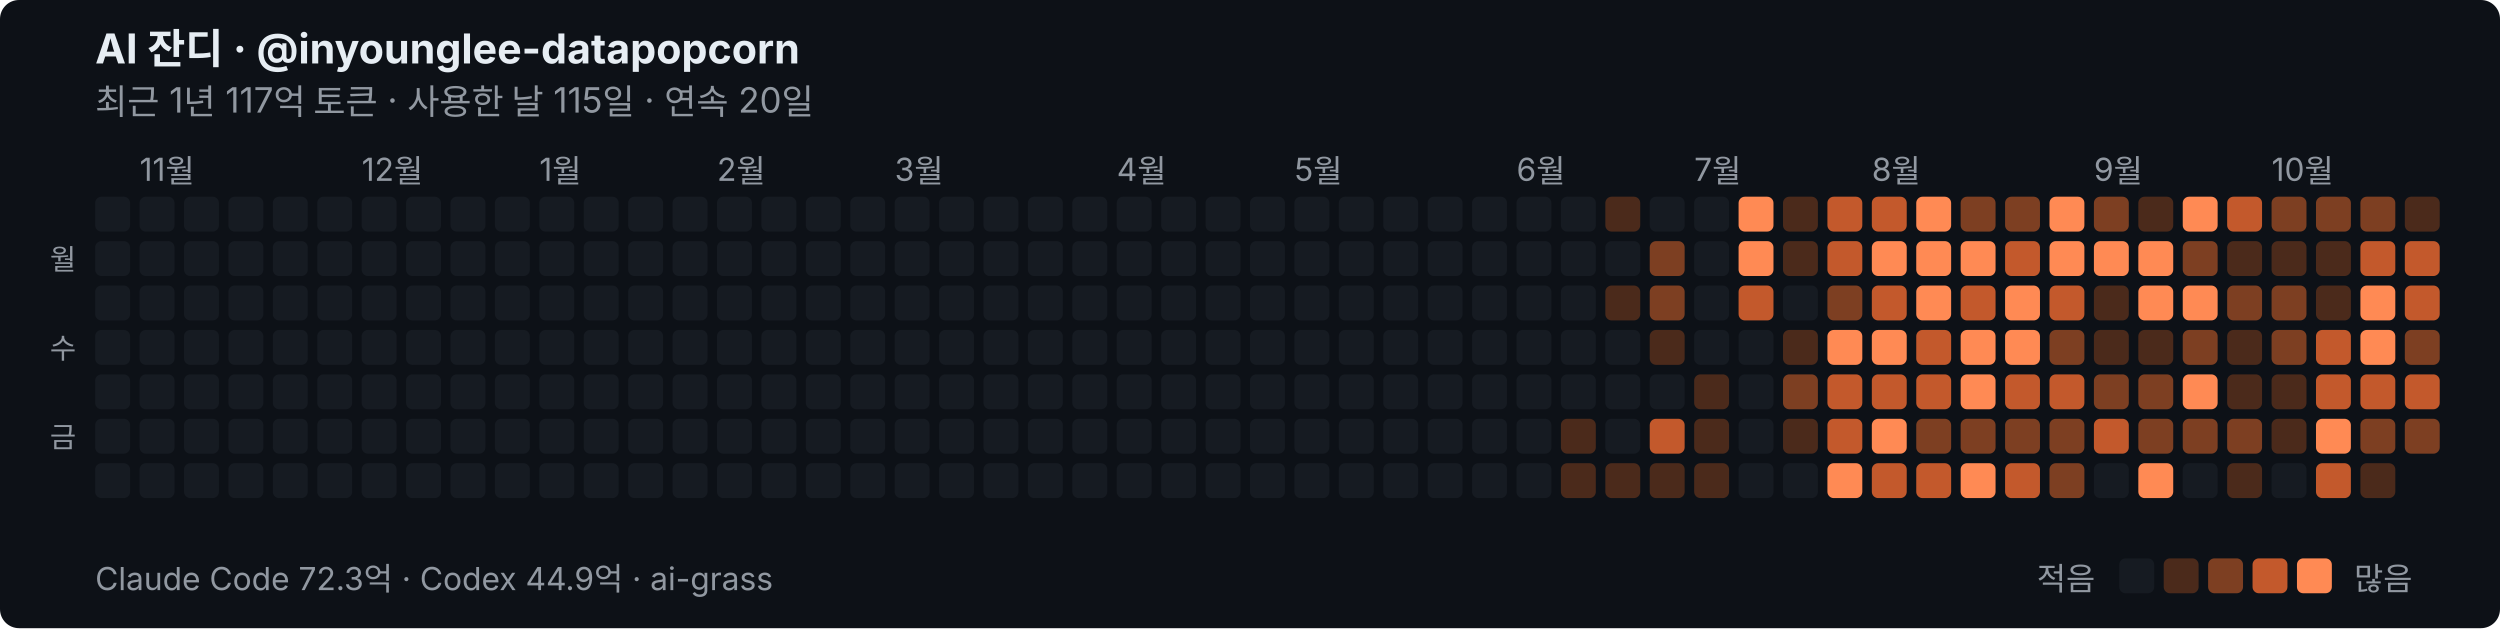
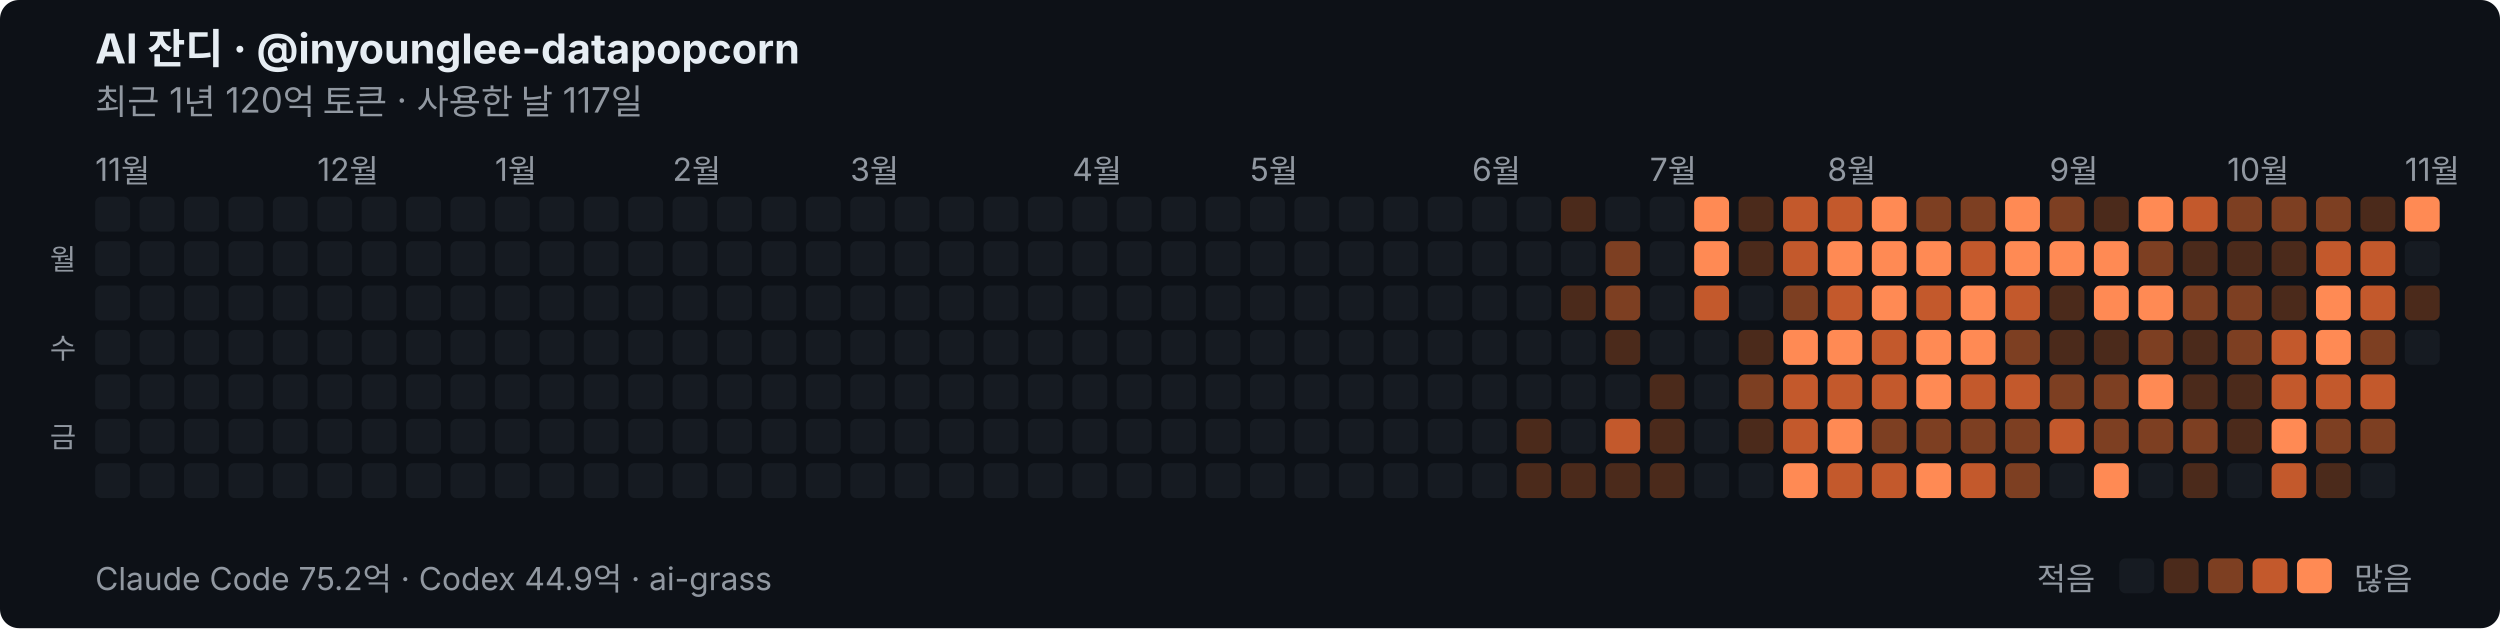
- <svg xmlns="http://www.w3.org/2000/svg" width="788" height="198" viewBox="0 0 788 198" role="img" aria-label="AI 잔디 · @inyounglee-datapopcorn 최근 1년 117억 토큰 · 사용한 날 115일 · 연속 20일">
+ <svg xmlns="http://www.w3.org/2000/svg" width="788" height="198" viewBox="0 0 788 198" role="img" aria-label="AI 잔디 · @inyounglee-datapopcorn 최근 1년 120억 토큰 · 사용한 날 117일">
  <rect width="788" height="198" rx="6" fill="#0d1117" />
  <g font-family="-apple-system,BlinkMacSystemFont,'Segoe UI','Apple SD Gothic Neo','Malgun Gothic',sans-serif">
    <text x="30" y="20" font-size="13" font-weight="700" fill="#e6edf3">AI 잔디 · @inyounglee-datapopcorn</text>
-     <text x="30" y="36" font-size="11" fill="#9198a1">최근 1년 117억 토큰 · 사용한 날 115일 · 연속 20일</text>
-     <text x="44" y="57" font-size="10" fill="#9198a1">11월</text>
-     <text x="114" y="57" font-size="10" fill="#9198a1">12월</text>
-     <text x="170" y="57" font-size="10" fill="#9198a1">1월</text>
-     <text x="226" y="57" font-size="10" fill="#9198a1">2월</text>
-     <text x="282" y="57" font-size="10" fill="#9198a1">3월</text>
-     <text x="352" y="57" font-size="10" fill="#9198a1">4월</text>
-     <text x="408" y="57" font-size="10" fill="#9198a1">5월</text>
-     <text x="478" y="57" font-size="10" fill="#9198a1">6월</text>
-     <text x="534" y="57" font-size="10" fill="#9198a1">7월</text>
-     <text x="590" y="57" font-size="10" fill="#9198a1">8월</text>
-     <text x="660" y="57" font-size="10" fill="#9198a1">9월</text>
-     <text x="716" y="57" font-size="10" fill="#9198a1">10월</text>
+     <text x="30" y="36" font-size="11" fill="#9198a1">최근 1년 120억 토큰 · 사용한 날 117일</text>
+     <text x="30" y="57" font-size="10" fill="#9198a1">11월</text>
+     <text x="100" y="57" font-size="10" fill="#9198a1">12월</text>
+     <text x="156" y="57" font-size="10" fill="#9198a1">1월</text>
+     <text x="212" y="57" font-size="10" fill="#9198a1">2월</text>
+     <text x="268" y="57" font-size="10" fill="#9198a1">3월</text>
+     <text x="338" y="57" font-size="10" fill="#9198a1">4월</text>
+     <text x="394" y="57" font-size="10" fill="#9198a1">5월</text>
+     <text x="464" y="57" font-size="10" fill="#9198a1">6월</text>
+     <text x="520" y="57" font-size="10" fill="#9198a1">7월</text>
+     <text x="576" y="57" font-size="10" fill="#9198a1">8월</text>
+     <text x="646" y="57" font-size="10" fill="#9198a1">9월</text>
+     <text x="702" y="57" font-size="10" fill="#9198a1">10월</text>
+     <text x="758" y="57" font-size="10" fill="#9198a1">11월</text>
    <text x="24" y="85" font-size="9" text-anchor="end" fill="#9198a1">월</text>
    <text x="24" y="113" font-size="9" text-anchor="end" fill="#9198a1">수</text>
    <text x="24" y="141" font-size="9" text-anchor="end" fill="#9198a1">금</text>
    <rect x="30" y="62" width="11" height="11" rx="2" fill="#161b22" />
    <rect x="30" y="76" width="11" height="11" rx="2" fill="#161b22" />
    <rect x="30" y="90" width="11" height="11" rx="2" fill="#161b22" />
    <rect x="30" y="104" width="11" height="11" rx="2" fill="#161b22" />
    <rect x="30" y="118" width="11" height="11" rx="2" fill="#161b22" />
    <rect x="30" y="132" width="11" height="11" rx="2" fill="#161b22" />
    <rect x="30" y="146" width="11" height="11" rx="2" fill="#161b22" />
    <rect x="44" y="62" width="11" height="11" rx="2" fill="#161b22" />
    <rect x="44" y="76" width="11" height="11" rx="2" fill="#161b22" />
    <rect x="44" y="90" width="11" height="11" rx="2" fill="#161b22" />
    <rect x="44" y="104" width="11" height="11" rx="2" fill="#161b22" />
    <rect x="44" y="118" width="11" height="11" rx="2" fill="#161b22" />
    <rect x="44" y="132" width="11" height="11" rx="2" fill="#161b22" />
    <rect x="44" y="146" width="11" height="11" rx="2" fill="#161b22" />
    <rect x="58" y="62" width="11" height="11" rx="2" fill="#161b22" />
    <rect x="58" y="76" width="11" height="11" rx="2" fill="#161b22" />
    <rect x="58" y="90" width="11" height="11" rx="2" fill="#161b22" />
    <rect x="58" y="104" width="11" height="11" rx="2" fill="#161b22" />
    <rect x="58" y="118" width="11" height="11" rx="2" fill="#161b22" />
    <rect x="58" y="132" width="11" height="11" rx="2" fill="#161b22" />
    <rect x="58" y="146" width="11" height="11" rx="2" fill="#161b22" />
    <rect x="72" y="62" width="11" height="11" rx="2" fill="#161b22" />
    <rect x="72" y="76" width="11" height="11" rx="2" fill="#161b22" />
    <rect x="72" y="90" width="11" height="11" rx="2" fill="#161b22" />
    <rect x="72" y="104" width="11" height="11" rx="2" fill="#161b22" />
    <rect x="72" y="118" width="11" height="11" rx="2" fill="#161b22" />
    <rect x="72" y="132" width="11" height="11" rx="2" fill="#161b22" />
    <rect x="72" y="146" width="11" height="11" rx="2" fill="#161b22" />
    <rect x="86" y="62" width="11" height="11" rx="2" fill="#161b22" />
    <rect x="86" y="76" width="11" height="11" rx="2" fill="#161b22" />
    <rect x="86" y="90" width="11" height="11" rx="2" fill="#161b22" />
    <rect x="86" y="104" width="11" height="11" rx="2" fill="#161b22" />
    <rect x="86" y="118" width="11" height="11" rx="2" fill="#161b22" />
    <rect x="86" y="132" width="11" height="11" rx="2" fill="#161b22" />
    <rect x="86" y="146" width="11" height="11" rx="2" fill="#161b22" />
    <rect x="100" y="62" width="11" height="11" rx="2" fill="#161b22" />
    <rect x="100" y="76" width="11" height="11" rx="2" fill="#161b22" />
    <rect x="100" y="90" width="11" height="11" rx="2" fill="#161b22" />
    <rect x="100" y="104" width="11" height="11" rx="2" fill="#161b22" />
    <rect x="100" y="118" width="11" height="11" rx="2" fill="#161b22" />
    <rect x="100" y="132" width="11" height="11" rx="2" fill="#161b22" />
    <rect x="100" y="146" width="11" height="11" rx="2" fill="#161b22" />
    <rect x="114" y="62" width="11" height="11" rx="2" fill="#161b22" />
    <rect x="114" y="76" width="11" height="11" rx="2" fill="#161b22" />
    <rect x="114" y="90" width="11" height="11" rx="2" fill="#161b22" />
    <rect x="114" y="104" width="11" height="11" rx="2" fill="#161b22" />
    <rect x="114" y="118" width="11" height="11" rx="2" fill="#161b22" />
    <rect x="114" y="132" width="11" height="11" rx="2" fill="#161b22" />
    <rect x="114" y="146" width="11" height="11" rx="2" fill="#161b22" />
    <rect x="128" y="62" width="11" height="11" rx="2" fill="#161b22" />
    <rect x="128" y="76" width="11" height="11" rx="2" fill="#161b22" />
    <rect x="128" y="90" width="11" height="11" rx="2" fill="#161b22" />
    <rect x="128" y="104" width="11" height="11" rx="2" fill="#161b22" />
    <rect x="128" y="118" width="11" height="11" rx="2" fill="#161b22" />
    <rect x="128" y="132" width="11" height="11" rx="2" fill="#161b22" />
    <rect x="128" y="146" width="11" height="11" rx="2" fill="#161b22" />
    <rect x="142" y="62" width="11" height="11" rx="2" fill="#161b22" />
    <rect x="142" y="76" width="11" height="11" rx="2" fill="#161b22" />
    <rect x="142" y="90" width="11" height="11" rx="2" fill="#161b22" />
    <rect x="142" y="104" width="11" height="11" rx="2" fill="#161b22" />
    <rect x="142" y="118" width="11" height="11" rx="2" fill="#161b22" />
    <rect x="142" y="132" width="11" height="11" rx="2" fill="#161b22" />
    <rect x="142" y="146" width="11" height="11" rx="2" fill="#161b22" />
    <rect x="156" y="62" width="11" height="11" rx="2" fill="#161b22" />
    <rect x="156" y="76" width="11" height="11" rx="2" fill="#161b22" />
    <rect x="156" y="90" width="11" height="11" rx="2" fill="#161b22" />
    <rect x="156" y="104" width="11" height="11" rx="2" fill="#161b22" />
    <rect x="156" y="118" width="11" height="11" rx="2" fill="#161b22" />
    <rect x="156" y="132" width="11" height="11" rx="2" fill="#161b22" />
    <rect x="156" y="146" width="11" height="11" rx="2" fill="#161b22" />
    <rect x="170" y="62" width="11" height="11" rx="2" fill="#161b22" />
    <rect x="170" y="76" width="11" height="11" rx="2" fill="#161b22" />
    <rect x="170" y="90" width="11" height="11" rx="2" fill="#161b22" />
    <rect x="170" y="104" width="11" height="11" rx="2" fill="#161b22" />
    <rect x="170" y="118" width="11" height="11" rx="2" fill="#161b22" />
    <rect x="170" y="132" width="11" height="11" rx="2" fill="#161b22" />
    <rect x="170" y="146" width="11" height="11" rx="2" fill="#161b22" />
    <rect x="184" y="62" width="11" height="11" rx="2" fill="#161b22" />
    <rect x="184" y="76" width="11" height="11" rx="2" fill="#161b22" />
    <rect x="184" y="90" width="11" height="11" rx="2" fill="#161b22" />
    <rect x="184" y="104" width="11" height="11" rx="2" fill="#161b22" />
    <rect x="184" y="118" width="11" height="11" rx="2" fill="#161b22" />
    <rect x="184" y="132" width="11" height="11" rx="2" fill="#161b22" />
    <rect x="184" y="146" width="11" height="11" rx="2" fill="#161b22" />
    <rect x="198" y="62" width="11" height="11" rx="2" fill="#161b22" />
    <rect x="198" y="76" width="11" height="11" rx="2" fill="#161b22" />
    <rect x="198" y="90" width="11" height="11" rx="2" fill="#161b22" />
    <rect x="198" y="104" width="11" height="11" rx="2" fill="#161b22" />
    <rect x="198" y="118" width="11" height="11" rx="2" fill="#161b22" />
    <rect x="198" y="132" width="11" height="11" rx="2" fill="#161b22" />
    <rect x="198" y="146" width="11" height="11" rx="2" fill="#161b22" />
    <rect x="212" y="62" width="11" height="11" rx="2" fill="#161b22" />
    <rect x="212" y="76" width="11" height="11" rx="2" fill="#161b22" />
    <rect x="212" y="90" width="11" height="11" rx="2" fill="#161b22" />
    <rect x="212" y="104" width="11" height="11" rx="2" fill="#161b22" />
    <rect x="212" y="118" width="11" height="11" rx="2" fill="#161b22" />
    <rect x="212" y="132" width="11" height="11" rx="2" fill="#161b22" />
    <rect x="212" y="146" width="11" height="11" rx="2" fill="#161b22" />
    <rect x="226" y="62" width="11" height="11" rx="2" fill="#161b22" />
    <rect x="226" y="76" width="11" height="11" rx="2" fill="#161b22" />
    <rect x="226" y="90" width="11" height="11" rx="2" fill="#161b22" />
    <rect x="226" y="104" width="11" height="11" rx="2" fill="#161b22" />
    <rect x="226" y="118" width="11" height="11" rx="2" fill="#161b22" />
    <rect x="226" y="132" width="11" height="11" rx="2" fill="#161b22" />
    <rect x="226" y="146" width="11" height="11" rx="2" fill="#161b22" />
    <rect x="240" y="62" width="11" height="11" rx="2" fill="#161b22" />
    <rect x="240" y="76" width="11" height="11" rx="2" fill="#161b22" />
    <rect x="240" y="90" width="11" height="11" rx="2" fill="#161b22" />
    <rect x="240" y="104" width="11" height="11" rx="2" fill="#161b22" />
    <rect x="240" y="118" width="11" height="11" rx="2" fill="#161b22" />
    <rect x="240" y="132" width="11" height="11" rx="2" fill="#161b22" />
    <rect x="240" y="146" width="11" height="11" rx="2" fill="#161b22" />
    <rect x="254" y="62" width="11" height="11" rx="2" fill="#161b22" />
    <rect x="254" y="76" width="11" height="11" rx="2" fill="#161b22" />
    <rect x="254" y="90" width="11" height="11" rx="2" fill="#161b22" />
    <rect x="254" y="104" width="11" height="11" rx="2" fill="#161b22" />
    <rect x="254" y="118" width="11" height="11" rx="2" fill="#161b22" />
    <rect x="254" y="132" width="11" height="11" rx="2" fill="#161b22" />
    <rect x="254" y="146" width="11" height="11" rx="2" fill="#161b22" />
    <rect x="268" y="62" width="11" height="11" rx="2" fill="#161b22" />
    <rect x="268" y="76" width="11" height="11" rx="2" fill="#161b22" />
    <rect x="268" y="90" width="11" height="11" rx="2" fill="#161b22" />
    <rect x="268" y="104" width="11" height="11" rx="2" fill="#161b22" />
    <rect x="268" y="118" width="11" height="11" rx="2" fill="#161b22" />
    <rect x="268" y="132" width="11" height="11" rx="2" fill="#161b22" />
    <rect x="268" y="146" width="11" height="11" rx="2" fill="#161b22" />
    <rect x="282" y="62" width="11" height="11" rx="2" fill="#161b22" />
    <rect x="282" y="76" width="11" height="11" rx="2" fill="#161b22" />
    <rect x="282" y="90" width="11" height="11" rx="2" fill="#161b22" />
    <rect x="282" y="104" width="11" height="11" rx="2" fill="#161b22" />
    <rect x="282" y="118" width="11" height="11" rx="2" fill="#161b22" />
    <rect x="282" y="132" width="11" height="11" rx="2" fill="#161b22" />
    <rect x="282" y="146" width="11" height="11" rx="2" fill="#161b22" />
    <rect x="296" y="62" width="11" height="11" rx="2" fill="#161b22" />
    <rect x="296" y="76" width="11" height="11" rx="2" fill="#161b22" />
    <rect x="296" y="90" width="11" height="11" rx="2" fill="#161b22" />
    <rect x="296" y="104" width="11" height="11" rx="2" fill="#161b22" />
    <rect x="296" y="118" width="11" height="11" rx="2" fill="#161b22" />
    <rect x="296" y="132" width="11" height="11" rx="2" fill="#161b22" />
    <rect x="296" y="146" width="11" height="11" rx="2" fill="#161b22" />
    <rect x="310" y="62" width="11" height="11" rx="2" fill="#161b22" />
    <rect x="310" y="76" width="11" height="11" rx="2" fill="#161b22" />
    <rect x="310" y="90" width="11" height="11" rx="2" fill="#161b22" />
    <rect x="310" y="104" width="11" height="11" rx="2" fill="#161b22" />
    <rect x="310" y="118" width="11" height="11" rx="2" fill="#161b22" />
    <rect x="310" y="132" width="11" height="11" rx="2" fill="#161b22" />
    <rect x="310" y="146" width="11" height="11" rx="2" fill="#161b22" />
    <rect x="324" y="62" width="11" height="11" rx="2" fill="#161b22" />
    <rect x="324" y="76" width="11" height="11" rx="2" fill="#161b22" />
    <rect x="324" y="90" width="11" height="11" rx="2" fill="#161b22" />
    <rect x="324" y="104" width="11" height="11" rx="2" fill="#161b22" />
    <rect x="324" y="118" width="11" height="11" rx="2" fill="#161b22" />
    <rect x="324" y="132" width="11" height="11" rx="2" fill="#161b22" />
    <rect x="324" y="146" width="11" height="11" rx="2" fill="#161b22" />
    <rect x="338" y="62" width="11" height="11" rx="2" fill="#161b22" />
    <rect x="338" y="76" width="11" height="11" rx="2" fill="#161b22" />
    <rect x="338" y="90" width="11" height="11" rx="2" fill="#161b22" />
    <rect x="338" y="104" width="11" height="11" rx="2" fill="#161b22" />
    <rect x="338" y="118" width="11" height="11" rx="2" fill="#161b22" />
    <rect x="338" y="132" width="11" height="11" rx="2" fill="#161b22" />
    <rect x="338" y="146" width="11" height="11" rx="2" fill="#161b22" />
    <rect x="352" y="62" width="11" height="11" rx="2" fill="#161b22" />
    <rect x="352" y="76" width="11" height="11" rx="2" fill="#161b22" />
    <rect x="352" y="90" width="11" height="11" rx="2" fill="#161b22" />
    <rect x="352" y="104" width="11" height="11" rx="2" fill="#161b22" />
    <rect x="352" y="118" width="11" height="11" rx="2" fill="#161b22" />
    <rect x="352" y="132" width="11" height="11" rx="2" fill="#161b22" />
    <rect x="352" y="146" width="11" height="11" rx="2" fill="#161b22" />
    <rect x="366" y="62" width="11" height="11" rx="2" fill="#161b22" />
    <rect x="366" y="76" width="11" height="11" rx="2" fill="#161b22" />
    <rect x="366" y="90" width="11" height="11" rx="2" fill="#161b22" />
    <rect x="366" y="104" width="11" height="11" rx="2" fill="#161b22" />
    <rect x="366" y="118" width="11" height="11" rx="2" fill="#161b22" />
    <rect x="366" y="132" width="11" height="11" rx="2" fill="#161b22" />
    <rect x="366" y="146" width="11" height="11" rx="2" fill="#161b22" />
    <rect x="380" y="62" width="11" height="11" rx="2" fill="#161b22" />
    <rect x="380" y="76" width="11" height="11" rx="2" fill="#161b22" />
    <rect x="380" y="90" width="11" height="11" rx="2" fill="#161b22" />
    <rect x="380" y="104" width="11" height="11" rx="2" fill="#161b22" />
    <rect x="380" y="118" width="11" height="11" rx="2" fill="#161b22" />
    <rect x="380" y="132" width="11" height="11" rx="2" fill="#161b22" />
    <rect x="380" y="146" width="11" height="11" rx="2" fill="#161b22" />
    <rect x="394" y="62" width="11" height="11" rx="2" fill="#161b22" />
    <rect x="394" y="76" width="11" height="11" rx="2" fill="#161b22" />
    <rect x="394" y="90" width="11" height="11" rx="2" fill="#161b22" />
    <rect x="394" y="104" width="11" height="11" rx="2" fill="#161b22" />
    <rect x="394" y="118" width="11" height="11" rx="2" fill="#161b22" />
    <rect x="394" y="132" width="11" height="11" rx="2" fill="#161b22" />
    <rect x="394" y="146" width="11" height="11" rx="2" fill="#161b22" />
    <rect x="408" y="62" width="11" height="11" rx="2" fill="#161b22" />
    <rect x="408" y="76" width="11" height="11" rx="2" fill="#161b22" />
    <rect x="408" y="90" width="11" height="11" rx="2" fill="#161b22" />
    <rect x="408" y="104" width="11" height="11" rx="2" fill="#161b22" />
    <rect x="408" y="118" width="11" height="11" rx="2" fill="#161b22" />
    <rect x="408" y="132" width="11" height="11" rx="2" fill="#161b22" />
    <rect x="408" y="146" width="11" height="11" rx="2" fill="#161b22" />
    <rect x="422" y="62" width="11" height="11" rx="2" fill="#161b22" />
    <rect x="422" y="76" width="11" height="11" rx="2" fill="#161b22" />
    <rect x="422" y="90" width="11" height="11" rx="2" fill="#161b22" />
    <rect x="422" y="104" width="11" height="11" rx="2" fill="#161b22" />
    <rect x="422" y="118" width="11" height="11" rx="2" fill="#161b22" />
    <rect x="422" y="132" width="11" height="11" rx="2" fill="#161b22" />
    <rect x="422" y="146" width="11" height="11" rx="2" fill="#161b22" />
    <rect x="436" y="62" width="11" height="11" rx="2" fill="#161b22" />
    <rect x="436" y="76" width="11" height="11" rx="2" fill="#161b22" />
    <rect x="436" y="90" width="11" height="11" rx="2" fill="#161b22" />
    <rect x="436" y="104" width="11" height="11" rx="2" fill="#161b22" />
    <rect x="436" y="118" width="11" height="11" rx="2" fill="#161b22" />
    <rect x="436" y="132" width="11" height="11" rx="2" fill="#161b22" />
    <rect x="436" y="146" width="11" height="11" rx="2" fill="#161b22" />
    <rect x="450" y="62" width="11" height="11" rx="2" fill="#161b22" />
    <rect x="450" y="76" width="11" height="11" rx="2" fill="#161b22" />
    <rect x="450" y="90" width="11" height="11" rx="2" fill="#161b22" />
    <rect x="450" y="104" width="11" height="11" rx="2" fill="#161b22" />
    <rect x="450" y="118" width="11" height="11" rx="2" fill="#161b22" />
    <rect x="450" y="132" width="11" height="11" rx="2" fill="#161b22" />
    <rect x="450" y="146" width="11" height="11" rx="2" fill="#161b22" />
    <rect x="464" y="62" width="11" height="11" rx="2" fill="#161b22" />
    <rect x="464" y="76" width="11" height="11" rx="2" fill="#161b22" />
    <rect x="464" y="90" width="11" height="11" rx="2" fill="#161b22" />
    <rect x="464" y="104" width="11" height="11" rx="2" fill="#161b22" />
    <rect x="464" y="118" width="11" height="11" rx="2" fill="#161b22" />
    <rect x="464" y="132" width="11" height="11" rx="2" fill="#161b22" />
    <rect x="464" y="146" width="11" height="11" rx="2" fill="#161b22" />
    <rect x="478" y="62" width="11" height="11" rx="2" fill="#161b22" />
    <rect x="478" y="76" width="11" height="11" rx="2" fill="#161b22" />
    <rect x="478" y="90" width="11" height="11" rx="2" fill="#161b22" />
    <rect x="478" y="104" width="11" height="11" rx="2" fill="#161b22" />
    <rect x="478" y="118" width="11" height="11" rx="2" fill="#161b22" />
-     <rect x="478" y="132" width="11" height="11" rx="2" fill="#161b22" />
-     <rect x="478" y="146" width="11" height="11" rx="2" fill="#161b22" />
-     <rect x="492" y="62" width="11" height="11" rx="2" fill="#161b22" />
+     <rect x="478" y="132" width="11" height="11" rx="2" fill="#4b2a1b" />
+     <rect x="478" y="146" width="11" height="11" rx="2" fill="#4b2a1b" />
+     <rect x="492" y="62" width="11" height="11" rx="2" fill="#4b2a1b" />
    <rect x="492" y="76" width="11" height="11" rx="2" fill="#161b22" />
-     <rect x="492" y="90" width="11" height="11" rx="2" fill="#161b22" />
+     <rect x="492" y="90" width="11" height="11" rx="2" fill="#4b2a1b" />
    <rect x="492" y="104" width="11" height="11" rx="2" fill="#161b22" />
    <rect x="492" y="118" width="11" height="11" rx="2" fill="#161b22" />
-     <rect x="492" y="132" width="11" height="11" rx="2" fill="#4b2a1b" />
+     <rect x="492" y="132" width="11" height="11" rx="2" fill="#161b22" />
    <rect x="492" y="146" width="11" height="11" rx="2" fill="#4b2a1b" />
-     <rect x="506" y="62" width="11" height="11" rx="2" fill="#4b2a1b" />
-     <rect x="506" y="76" width="11" height="11" rx="2" fill="#161b22" />
-     <rect x="506" y="90" width="11" height="11" rx="2" fill="#4b2a1b" />
-     <rect x="506" y="104" width="11" height="11" rx="2" fill="#161b22" />
+     <rect x="506" y="62" width="11" height="11" rx="2" fill="#161b22" />
+     <rect x="506" y="76" width="11" height="11" rx="2" fill="#7d3f22" />
+     <rect x="506" y="90" width="11" height="11" rx="2" fill="#7d3f22" />
+     <rect x="506" y="104" width="11" height="11" rx="2" fill="#4b2a1b" />
    <rect x="506" y="118" width="11" height="11" rx="2" fill="#161b22" />
-     <rect x="506" y="132" width="11" height="11" rx="2" fill="#161b22" />
+     <rect x="506" y="132" width="11" height="11" rx="2" fill="#c3592c" />
    <rect x="506" y="146" width="11" height="11" rx="2" fill="#4b2a1b" />
    <rect x="520" y="62" width="11" height="11" rx="2" fill="#161b22" />
-     <rect x="520" y="76" width="11" height="11" rx="2" fill="#7d3f22" />
-     <rect x="520" y="90" width="11" height="11" rx="2" fill="#7d3f22" />
-     <rect x="520" y="104" width="11" height="11" rx="2" fill="#4b2a1b" />
-     <rect x="520" y="118" width="11" height="11" rx="2" fill="#161b22" />
-     <rect x="520" y="132" width="11" height="11" rx="2" fill="#c3592c" />
+     <rect x="520" y="76" width="11" height="11" rx="2" fill="#161b22" />
+     <rect x="520" y="90" width="11" height="11" rx="2" fill="#161b22" />
+     <rect x="520" y="104" width="11" height="11" rx="2" fill="#161b22" />
+     <rect x="520" y="118" width="11" height="11" rx="2" fill="#4b2a1b" />
+     <rect x="520" y="132" width="11" height="11" rx="2" fill="#4b2a1b" />
    <rect x="520" y="146" width="11" height="11" rx="2" fill="#4b2a1b" />
-     <rect x="534" y="62" width="11" height="11" rx="2" fill="#161b22" />
-     <rect x="534" y="76" width="11" height="11" rx="2" fill="#161b22" />
-     <rect x="534" y="90" width="11" height="11" rx="2" fill="#161b22" />
+     <rect x="534" y="62" width="11" height="11" rx="2" fill="#ff8a54" />
+     <rect x="534" y="76" width="11" height="11" rx="2" fill="#ff8a54" />
+     <rect x="534" y="90" width="11" height="11" rx="2" fill="#c3592c" />
    <rect x="534" y="104" width="11" height="11" rx="2" fill="#161b22" />
-     <rect x="534" y="118" width="11" height="11" rx="2" fill="#4b2a1b" />
-     <rect x="534" y="132" width="11" height="11" rx="2" fill="#4b2a1b" />
-     <rect x="534" y="146" width="11" height="11" rx="2" fill="#4b2a1b" />
-     <rect x="548" y="62" width="11" height="11" rx="2" fill="#ff8a54" />
-     <rect x="548" y="76" width="11" height="11" rx="2" fill="#ff8a54" />
-     <rect x="548" y="90" width="11" height="11" rx="2" fill="#c3592c" />
-     <rect x="548" y="104" width="11" height="11" rx="2" fill="#161b22" />
-     <rect x="548" y="118" width="11" height="11" rx="2" fill="#161b22" />
-     <rect x="548" y="132" width="11" height="11" rx="2" fill="#161b22" />
+     <rect x="534" y="118" width="11" height="11" rx="2" fill="#161b22" />
+     <rect x="534" y="132" width="11" height="11" rx="2" fill="#161b22" />
+     <rect x="534" y="146" width="11" height="11" rx="2" fill="#161b22" />
+     <rect x="548" y="62" width="11" height="11" rx="2" fill="#4b2a1b" />
+     <rect x="548" y="76" width="11" height="11" rx="2" fill="#4b2a1b" />
+     <rect x="548" y="90" width="11" height="11" rx="2" fill="#161b22" />
+     <rect x="548" y="104" width="11" height="11" rx="2" fill="#4b2a1b" />
+     <rect x="548" y="118" width="11" height="11" rx="2" fill="#7d3f22" />
+     <rect x="548" y="132" width="11" height="11" rx="2" fill="#4b2a1b" />
    <rect x="548" y="146" width="11" height="11" rx="2" fill="#161b22" />
-     <rect x="562" y="62" width="11" height="11" rx="2" fill="#4b2a1b" />
-     <rect x="562" y="76" width="11" height="11" rx="2" fill="#4b2a1b" />
-     <rect x="562" y="90" width="11" height="11" rx="2" fill="#161b22" />
-     <rect x="562" y="104" width="11" height="11" rx="2" fill="#4b2a1b" />
-     <rect x="562" y="118" width="11" height="11" rx="2" fill="#7d3f22" />
-     <rect x="562" y="132" width="11" height="11" rx="2" fill="#4b2a1b" />
-     <rect x="562" y="146" width="11" height="11" rx="2" fill="#161b22" />
+     <rect x="562" y="62" width="11" height="11" rx="2" fill="#c3592c" />
+     <rect x="562" y="76" width="11" height="11" rx="2" fill="#c3592c" />
+     <rect x="562" y="90" width="11" height="11" rx="2" fill="#7d3f22" />
+     <rect x="562" y="104" width="11" height="11" rx="2" fill="#ff8a54" />
+     <rect x="562" y="118" width="11" height="11" rx="2" fill="#c3592c" />
+     <rect x="562" y="132" width="11" height="11" rx="2" fill="#c3592c" />
+     <rect x="562" y="146" width="11" height="11" rx="2" fill="#ff8a54" />
    <rect x="576" y="62" width="11" height="11" rx="2" fill="#c3592c" />
-     <rect x="576" y="76" width="11" height="11" rx="2" fill="#c3592c" />
-     <rect x="576" y="90" width="11" height="11" rx="2" fill="#7d3f22" />
+     <rect x="576" y="76" width="11" height="11" rx="2" fill="#ff8a54" />
+     <rect x="576" y="90" width="11" height="11" rx="2" fill="#c3592c" />
    <rect x="576" y="104" width="11" height="11" rx="2" fill="#ff8a54" />
    <rect x="576" y="118" width="11" height="11" rx="2" fill="#c3592c" />
-     <rect x="576" y="132" width="11" height="11" rx="2" fill="#c3592c" />
-     <rect x="576" y="146" width="11" height="11" rx="2" fill="#ff8a54" />
-     <rect x="590" y="62" width="11" height="11" rx="2" fill="#c3592c" />
+     <rect x="576" y="132" width="11" height="11" rx="2" fill="#ff8a54" />
+     <rect x="576" y="146" width="11" height="11" rx="2" fill="#c3592c" />
+     <rect x="590" y="62" width="11" height="11" rx="2" fill="#ff8a54" />
    <rect x="590" y="76" width="11" height="11" rx="2" fill="#ff8a54" />
-     <rect x="590" y="90" width="11" height="11" rx="2" fill="#c3592c" />
-     <rect x="590" y="104" width="11" height="11" rx="2" fill="#ff8a54" />
+     <rect x="590" y="90" width="11" height="11" rx="2" fill="#ff8a54" />
+     <rect x="590" y="104" width="11" height="11" rx="2" fill="#c3592c" />
    <rect x="590" y="118" width="11" height="11" rx="2" fill="#c3592c" />
-     <rect x="590" y="132" width="11" height="11" rx="2" fill="#ff8a54" />
+     <rect x="590" y="132" width="11" height="11" rx="2" fill="#7d3f22" />
    <rect x="590" y="146" width="11" height="11" rx="2" fill="#c3592c" />
-     <rect x="604" y="62" width="11" height="11" rx="2" fill="#ff8a54" />
+     <rect x="604" y="62" width="11" height="11" rx="2" fill="#7d3f22" />
    <rect x="604" y="76" width="11" height="11" rx="2" fill="#ff8a54" />
-     <rect x="604" y="90" width="11" height="11" rx="2" fill="#ff8a54" />
-     <rect x="604" y="104" width="11" height="11" rx="2" fill="#c3592c" />
-     <rect x="604" y="118" width="11" height="11" rx="2" fill="#c3592c" />
+     <rect x="604" y="90" width="11" height="11" rx="2" fill="#c3592c" />
+     <rect x="604" y="104" width="11" height="11" rx="2" fill="#ff8a54" />
+     <rect x="604" y="118" width="11" height="11" rx="2" fill="#ff8a54" />
    <rect x="604" y="132" width="11" height="11" rx="2" fill="#7d3f22" />
-     <rect x="604" y="146" width="11" height="11" rx="2" fill="#c3592c" />
+     <rect x="604" y="146" width="11" height="11" rx="2" fill="#ff8a54" />
    <rect x="618" y="62" width="11" height="11" rx="2" fill="#7d3f22" />
-     <rect x="618" y="76" width="11" height="11" rx="2" fill="#ff8a54" />
-     <rect x="618" y="90" width="11" height="11" rx="2" fill="#c3592c" />
+     <rect x="618" y="76" width="11" height="11" rx="2" fill="#c3592c" />
+     <rect x="618" y="90" width="11" height="11" rx="2" fill="#ff8a54" />
    <rect x="618" y="104" width="11" height="11" rx="2" fill="#ff8a54" />
-     <rect x="618" y="118" width="11" height="11" rx="2" fill="#ff8a54" />
+     <rect x="618" y="118" width="11" height="11" rx="2" fill="#c3592c" />
    <rect x="618" y="132" width="11" height="11" rx="2" fill="#7d3f22" />
-     <rect x="618" y="146" width="11" height="11" rx="2" fill="#ff8a54" />
-     <rect x="632" y="62" width="11" height="11" rx="2" fill="#7d3f22" />
-     <rect x="632" y="76" width="11" height="11" rx="2" fill="#c3592c" />
-     <rect x="632" y="90" width="11" height="11" rx="2" fill="#ff8a54" />
-     <rect x="632" y="104" width="11" height="11" rx="2" fill="#ff8a54" />
+     <rect x="618" y="146" width="11" height="11" rx="2" fill="#c3592c" />
+     <rect x="632" y="62" width="11" height="11" rx="2" fill="#ff8a54" />
+     <rect x="632" y="76" width="11" height="11" rx="2" fill="#ff8a54" />
+     <rect x="632" y="90" width="11" height="11" rx="2" fill="#c3592c" />
+     <rect x="632" y="104" width="11" height="11" rx="2" fill="#7d3f22" />
    <rect x="632" y="118" width="11" height="11" rx="2" fill="#c3592c" />
    <rect x="632" y="132" width="11" height="11" rx="2" fill="#7d3f22" />
-     <rect x="632" y="146" width="11" height="11" rx="2" fill="#c3592c" />
-     <rect x="646" y="62" width="11" height="11" rx="2" fill="#ff8a54" />
+     <rect x="632" y="146" width="11" height="11" rx="2" fill="#7d3f22" />
+     <rect x="646" y="62" width="11" height="11" rx="2" fill="#7d3f22" />
    <rect x="646" y="76" width="11" height="11" rx="2" fill="#ff8a54" />
-     <rect x="646" y="90" width="11" height="11" rx="2" fill="#c3592c" />
-     <rect x="646" y="104" width="11" height="11" rx="2" fill="#7d3f22" />
-     <rect x="646" y="118" width="11" height="11" rx="2" fill="#c3592c" />
-     <rect x="646" y="132" width="11" height="11" rx="2" fill="#7d3f22" />
-     <rect x="646" y="146" width="11" height="11" rx="2" fill="#7d3f22" />
-     <rect x="660" y="62" width="11" height="11" rx="2" fill="#7d3f22" />
+     <rect x="646" y="90" width="11" height="11" rx="2" fill="#4b2a1b" />
+     <rect x="646" y="104" width="11" height="11" rx="2" fill="#4b2a1b" />
+     <rect x="646" y="118" width="11" height="11" rx="2" fill="#7d3f22" />
+     <rect x="646" y="132" width="11" height="11" rx="2" fill="#c3592c" />
+     <rect x="646" y="146" width="11" height="11" rx="2" fill="#161b22" />
+     <rect x="660" y="62" width="11" height="11" rx="2" fill="#4b2a1b" />
    <rect x="660" y="76" width="11" height="11" rx="2" fill="#ff8a54" />
-     <rect x="660" y="90" width="11" height="11" rx="2" fill="#4b2a1b" />
+     <rect x="660" y="90" width="11" height="11" rx="2" fill="#ff8a54" />
    <rect x="660" y="104" width="11" height="11" rx="2" fill="#4b2a1b" />
    <rect x="660" y="118" width="11" height="11" rx="2" fill="#7d3f22" />
-     <rect x="660" y="132" width="11" height="11" rx="2" fill="#c3592c" />
-     <rect x="660" y="146" width="11" height="11" rx="2" fill="#161b22" />
-     <rect x="674" y="62" width="11" height="11" rx="2" fill="#4b2a1b" />
-     <rect x="674" y="76" width="11" height="11" rx="2" fill="#ff8a54" />
+     <rect x="660" y="132" width="11" height="11" rx="2" fill="#7d3f22" />
+     <rect x="660" y="146" width="11" height="11" rx="2" fill="#ff8a54" />
+     <rect x="674" y="62" width="11" height="11" rx="2" fill="#ff8a54" />
+     <rect x="674" y="76" width="11" height="11" rx="2" fill="#7d3f22" />
    <rect x="674" y="90" width="11" height="11" rx="2" fill="#ff8a54" />
-     <rect x="674" y="104" width="11" height="11" rx="2" fill="#4b2a1b" />
-     <rect x="674" y="118" width="11" height="11" rx="2" fill="#7d3f22" />
+     <rect x="674" y="104" width="11" height="11" rx="2" fill="#7d3f22" />
+     <rect x="674" y="118" width="11" height="11" rx="2" fill="#ff8a54" />
    <rect x="674" y="132" width="11" height="11" rx="2" fill="#7d3f22" />
-     <rect x="674" y="146" width="11" height="11" rx="2" fill="#ff8a54" />
-     <rect x="688" y="62" width="11" height="11" rx="2" fill="#ff8a54" />
-     <rect x="688" y="76" width="11" height="11" rx="2" fill="#7d3f22" />
-     <rect x="688" y="90" width="11" height="11" rx="2" fill="#ff8a54" />
-     <rect x="688" y="104" width="11" height="11" rx="2" fill="#7d3f22" />
-     <rect x="688" y="118" width="11" height="11" rx="2" fill="#ff8a54" />
+     <rect x="674" y="146" width="11" height="11" rx="2" fill="#161b22" />
+     <rect x="688" y="62" width="11" height="11" rx="2" fill="#c3592c" />
+     <rect x="688" y="76" width="11" height="11" rx="2" fill="#4b2a1b" />
+     <rect x="688" y="90" width="11" height="11" rx="2" fill="#7d3f22" />
+     <rect x="688" y="104" width="11" height="11" rx="2" fill="#4b2a1b" />
+     <rect x="688" y="118" width="11" height="11" rx="2" fill="#4b2a1b" />
    <rect x="688" y="132" width="11" height="11" rx="2" fill="#7d3f22" />
-     <rect x="688" y="146" width="11" height="11" rx="2" fill="#161b22" />
-     <rect x="702" y="62" width="11" height="11" rx="2" fill="#c3592c" />
+     <rect x="688" y="146" width="11" height="11" rx="2" fill="#4b2a1b" />
+     <rect x="702" y="62" width="11" height="11" rx="2" fill="#7d3f22" />
    <rect x="702" y="76" width="11" height="11" rx="2" fill="#4b2a1b" />
    <rect x="702" y="90" width="11" height="11" rx="2" fill="#7d3f22" />
-     <rect x="702" y="104" width="11" height="11" rx="2" fill="#4b2a1b" />
+     <rect x="702" y="104" width="11" height="11" rx="2" fill="#7d3f22" />
    <rect x="702" y="118" width="11" height="11" rx="2" fill="#4b2a1b" />
-     <rect x="702" y="132" width="11" height="11" rx="2" fill="#7d3f22" />
-     <rect x="702" y="146" width="11" height="11" rx="2" fill="#4b2a1b" />
+     <rect x="702" y="132" width="11" height="11" rx="2" fill="#4b2a1b" />
+     <rect x="702" y="146" width="11" height="11" rx="2" fill="#161b22" />
    <rect x="716" y="62" width="11" height="11" rx="2" fill="#7d3f22" />
    <rect x="716" y="76" width="11" height="11" rx="2" fill="#4b2a1b" />
-     <rect x="716" y="90" width="11" height="11" rx="2" fill="#7d3f22" />
-     <rect x="716" y="104" width="11" height="11" rx="2" fill="#7d3f22" />
-     <rect x="716" y="118" width="11" height="11" rx="2" fill="#4b2a1b" />
-     <rect x="716" y="132" width="11" height="11" rx="2" fill="#4b2a1b" />
-     <rect x="716" y="146" width="11" height="11" rx="2" fill="#161b22" />
+     <rect x="716" y="90" width="11" height="11" rx="2" fill="#4b2a1b" />
+     <rect x="716" y="104" width="11" height="11" rx="2" fill="#c3592c" />
+     <rect x="716" y="118" width="11" height="11" rx="2" fill="#c3592c" />
+     <rect x="716" y="132" width="11" height="11" rx="2" fill="#ff8a54" />
+     <rect x="716" y="146" width="11" height="11" rx="2" fill="#c3592c" />
    <rect x="730" y="62" width="11" height="11" rx="2" fill="#7d3f22" />
-     <rect x="730" y="76" width="11" height="11" rx="2" fill="#4b2a1b" />
-     <rect x="730" y="90" width="11" height="11" rx="2" fill="#4b2a1b" />
-     <rect x="730" y="104" width="11" height="11" rx="2" fill="#c3592c" />
+     <rect x="730" y="76" width="11" height="11" rx="2" fill="#c3592c" />
+     <rect x="730" y="90" width="11" height="11" rx="2" fill="#ff8a54" />
+     <rect x="730" y="104" width="11" height="11" rx="2" fill="#ff8a54" />
    <rect x="730" y="118" width="11" height="11" rx="2" fill="#c3592c" />
-     <rect x="730" y="132" width="11" height="11" rx="2" fill="#ff8a54" />
-     <rect x="730" y="146" width="11" height="11" rx="2" fill="#c3592c" />
-     <rect x="744" y="62" width="11" height="11" rx="2" fill="#7d3f22" />
+     <rect x="730" y="132" width="11" height="11" rx="2" fill="#7d3f22" />
+     <rect x="730" y="146" width="11" height="11" rx="2" fill="#4b2a1b" />
+     <rect x="744" y="62" width="11" height="11" rx="2" fill="#4b2a1b" />
    <rect x="744" y="76" width="11" height="11" rx="2" fill="#c3592c" />
-     <rect x="744" y="90" width="11" height="11" rx="2" fill="#ff8a54" />
-     <rect x="744" y="104" width="11" height="11" rx="2" fill="#ff8a54" />
+     <rect x="744" y="90" width="11" height="11" rx="2" fill="#c3592c" />
+     <rect x="744" y="104" width="11" height="11" rx="2" fill="#7d3f22" />
    <rect x="744" y="118" width="11" height="11" rx="2" fill="#c3592c" />
    <rect x="744" y="132" width="11" height="11" rx="2" fill="#7d3f22" />
-     <rect x="744" y="146" width="11" height="11" rx="2" fill="#4b2a1b" />
-     <rect x="758" y="62" width="11" height="11" rx="2" fill="#4b2a1b" />
-     <rect x="758" y="76" width="11" height="11" rx="2" fill="#c3592c" />
-     <rect x="758" y="90" width="11" height="11" rx="2" fill="#c3592c" />
-     <rect x="758" y="104" width="11" height="11" rx="2" fill="#7d3f22" />
-     <rect x="758" y="118" width="11" height="11" rx="2" fill="#c3592c" />
-     <rect x="758" y="132" width="11" height="11" rx="2" fill="#7d3f22" />
-     <text x="30" y="186" font-size="10" fill="#9198a1">Claude Code 72.3억 · Codex 44.9억 · ai-grass</text>
+     <rect x="744" y="146" width="11" height="11" rx="2" fill="#161b22" />
+     <rect x="758" y="62" width="11" height="11" rx="2" fill="#ff8a54" />
+     <rect x="758" y="76" width="11" height="11" rx="2" fill="#161b22" />
+     <rect x="758" y="90" width="11" height="11" rx="2" fill="#4b2a1b" />
+     <rect x="758" y="104" width="11" height="11" rx="2" fill="#161b22" />
+     <text x="30" y="186" font-size="10" fill="#9198a1">Claude Code 75.2억 · Codex 44.9억 · ai-grass</text>
    <text x="642" y="186" font-size="10" fill="#9198a1">적음</text>
    <rect x="668" y="176" width="11" height="11" rx="2" fill="#161b22" />
    <rect x="682" y="176" width="11" height="11" rx="2" fill="#4b2a1b" />
    <rect x="696" y="176" width="11" height="11" rx="2" fill="#7d3f22" />
    <rect x="710" y="176" width="11" height="11" rx="2" fill="#c3592c" />
    <rect x="724" y="176" width="11" height="11" rx="2" fill="#ff8a54" />
    <text x="742" y="186" font-size="10" fill="#9198a1">많음</text>
  </g>
</svg>
